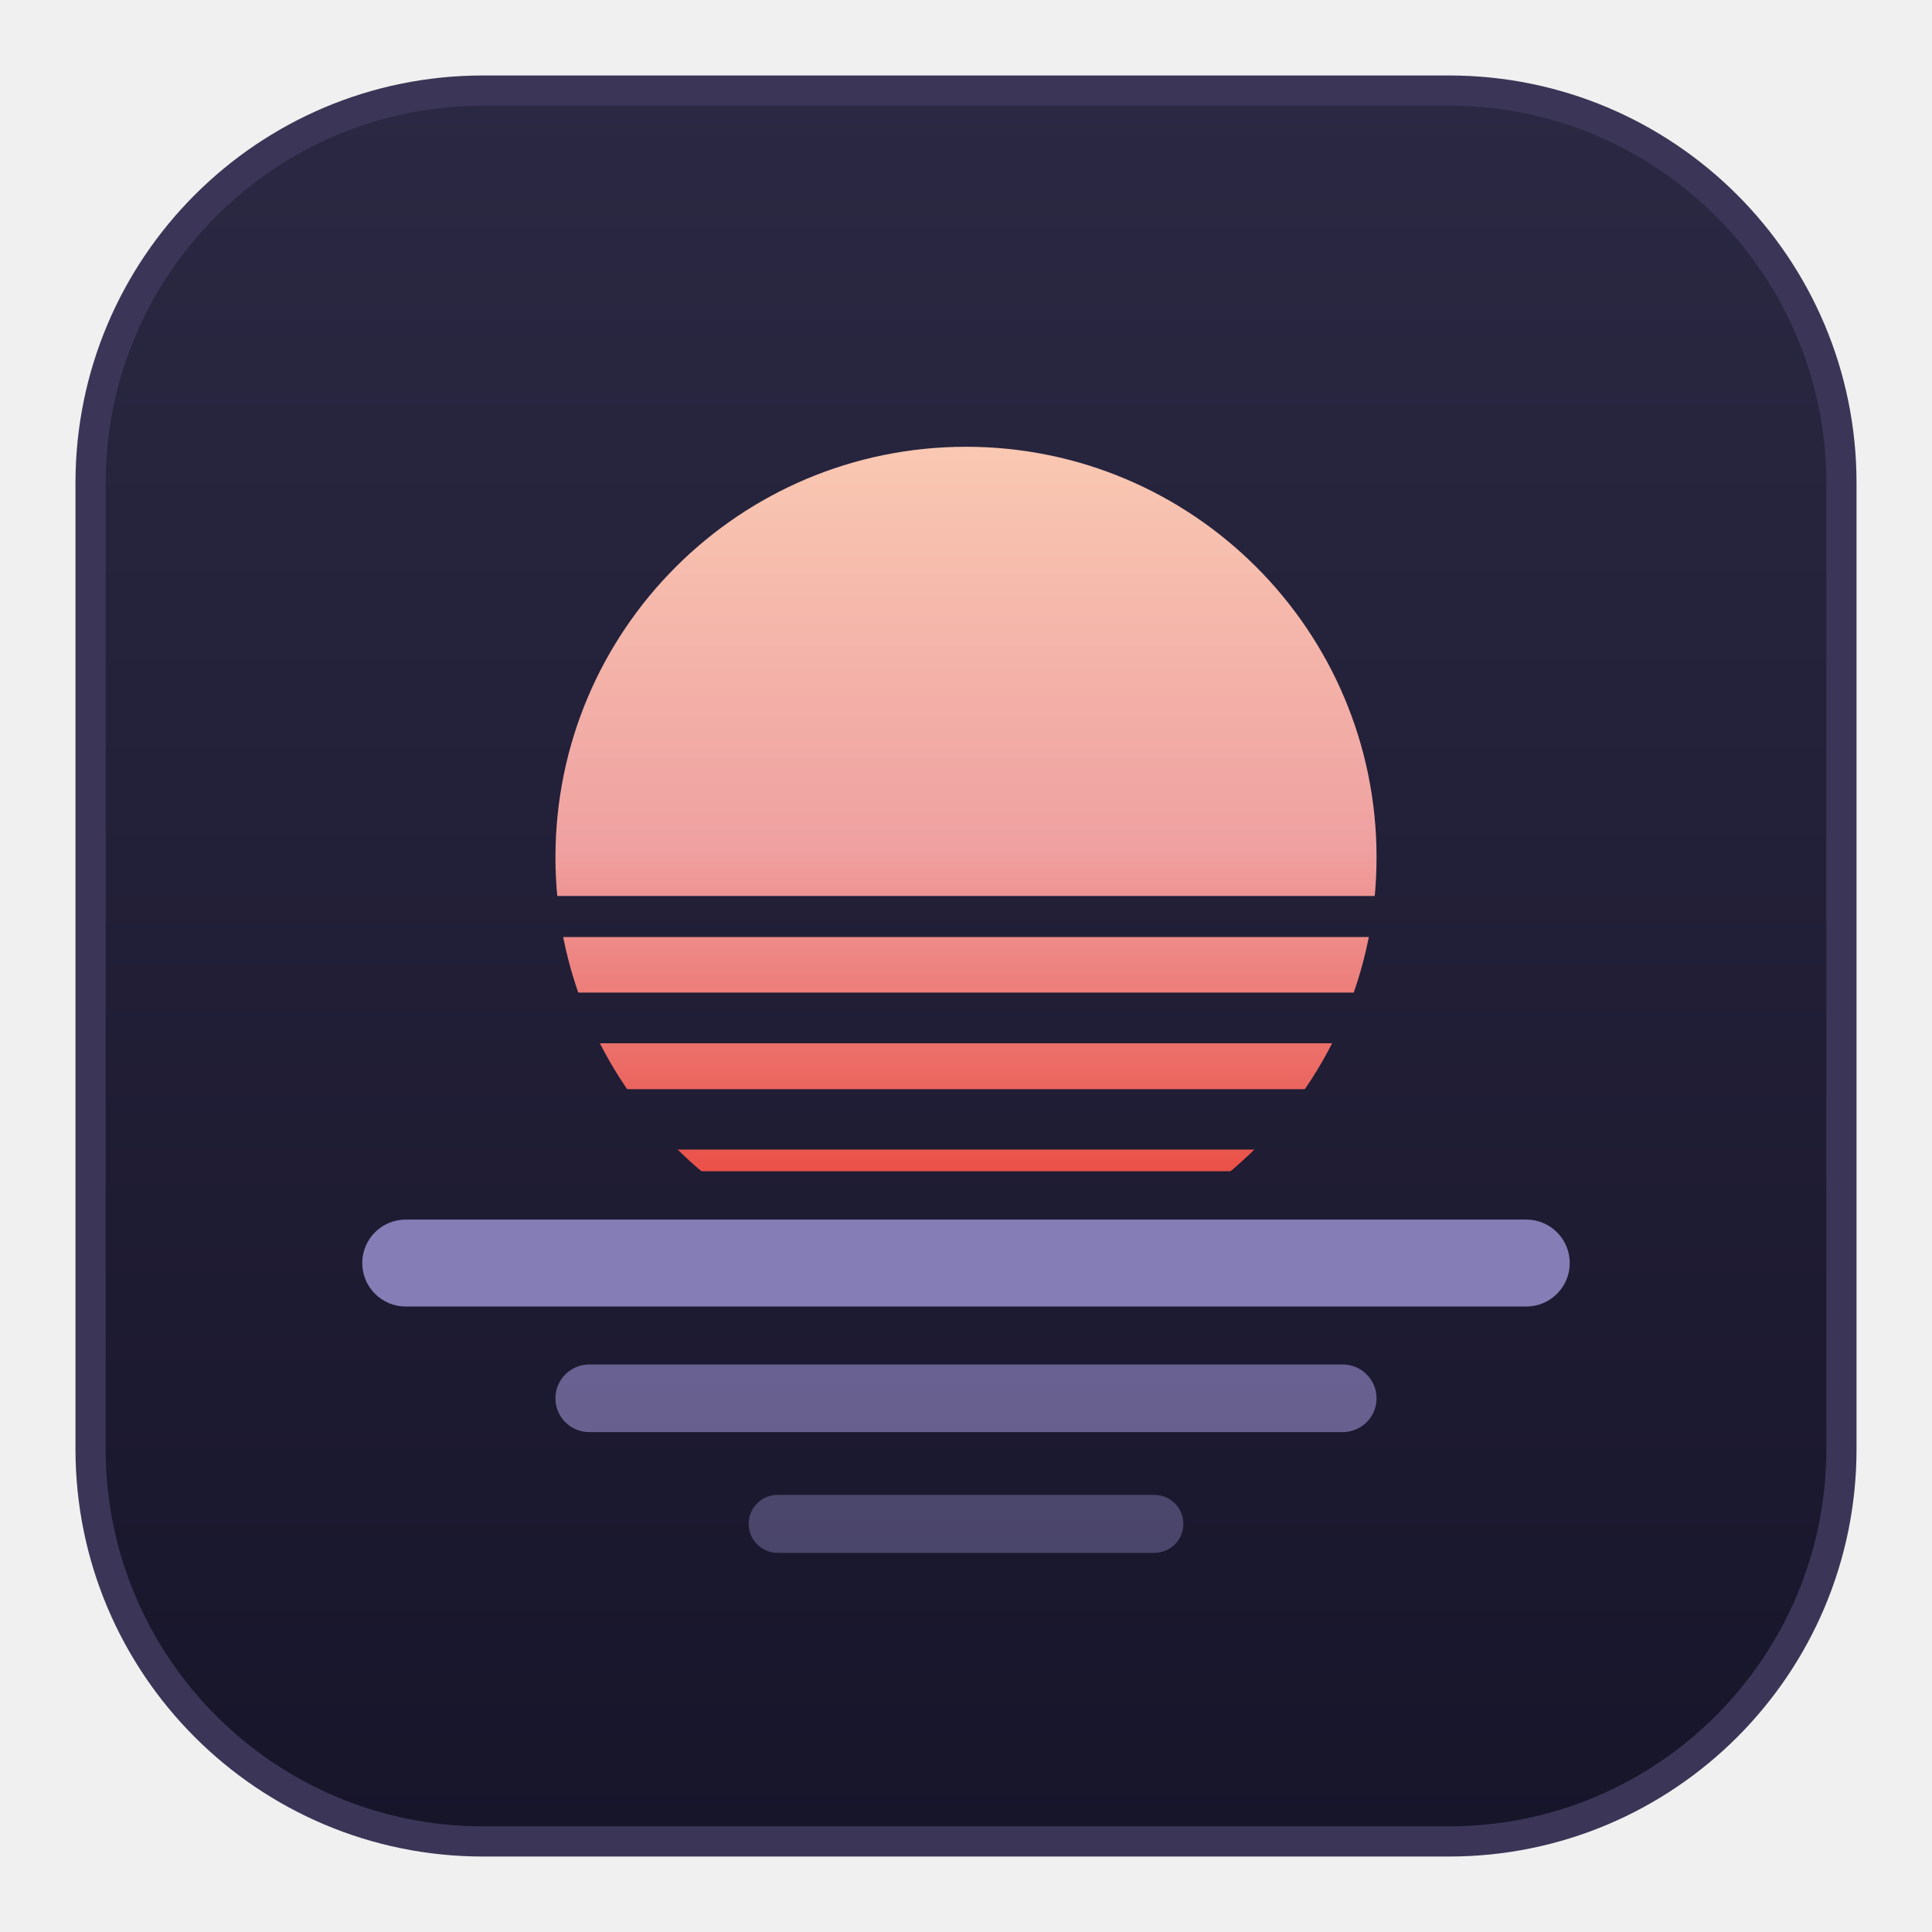
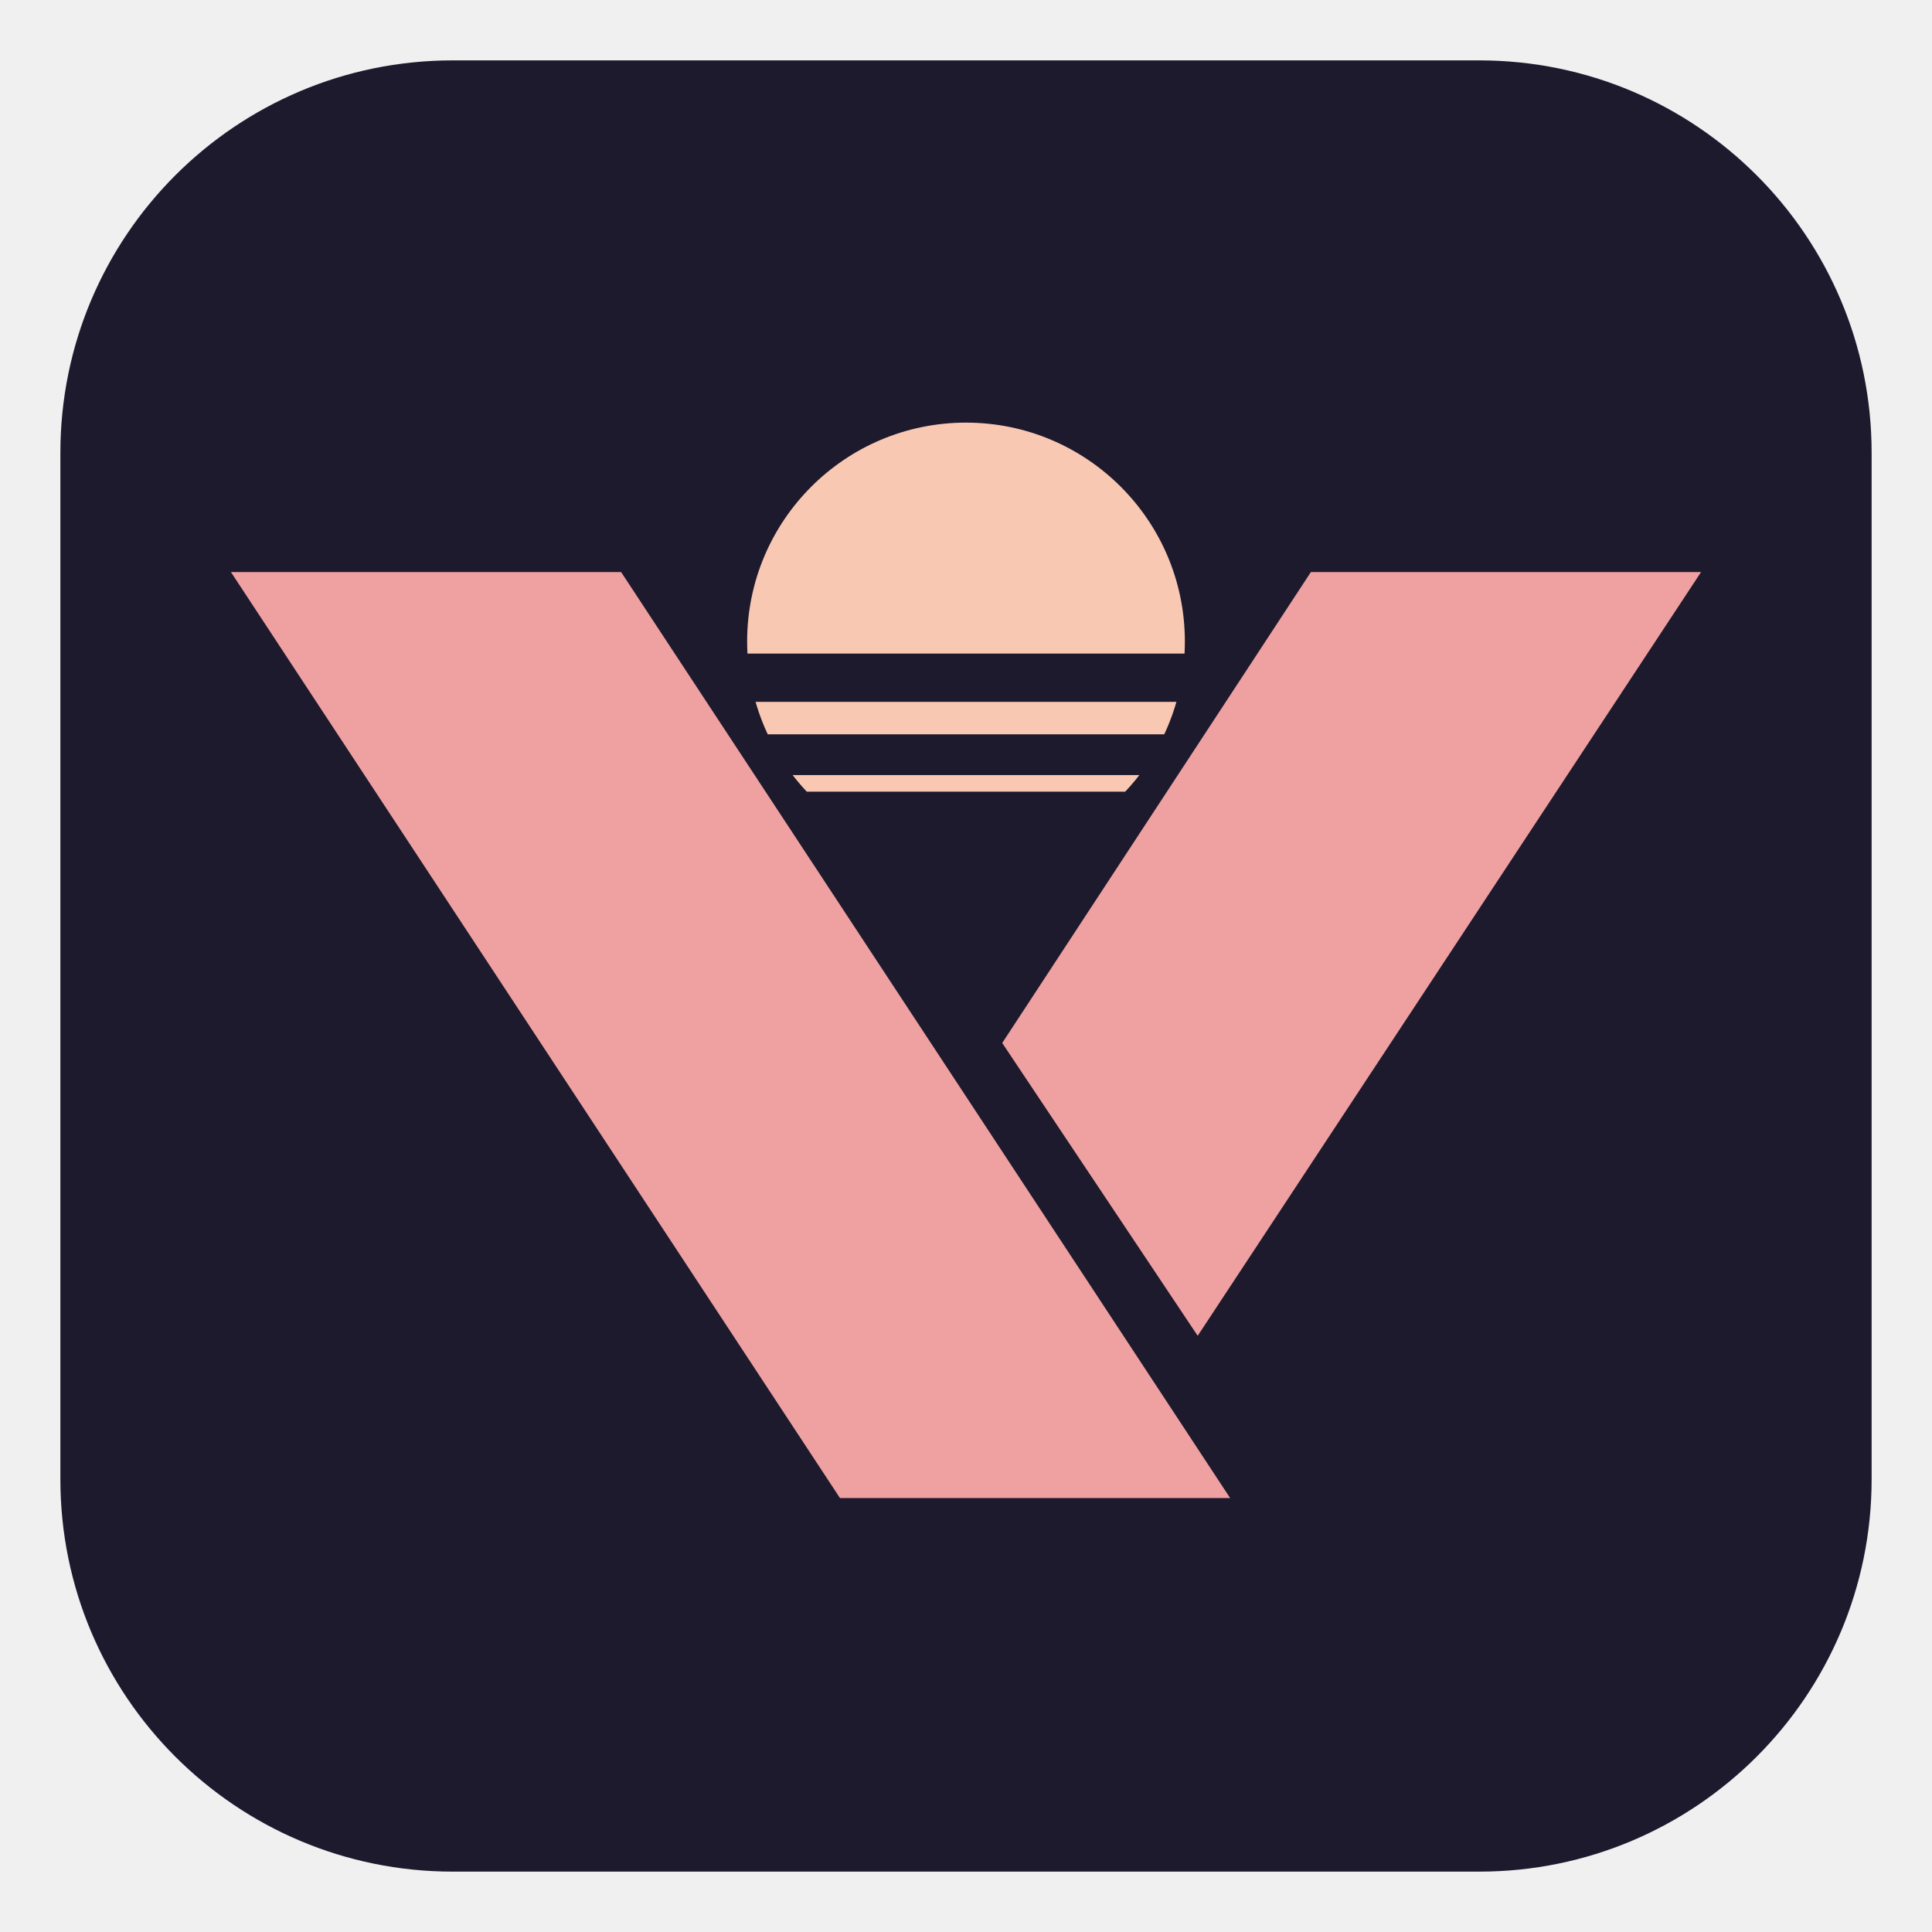
- <svg xmlns="http://www.w3.org/2000/svg" width="64" height="64" viewBox="0 0 64 64">
+ <svg xmlns="http://www.w3.org/2000/svg" width="256" height="256" viewBox="0 0 256 256">
  <defs>
-     <linearGradient id="t" x1="0" y1="3" x2="0" y2="61" gradientUnits="userSpaceOnUse">
-       <stop offset="0" stop-color="#2B2843" />
-       <stop offset="1" stop-color="#17152A" />
-     </linearGradient>
+     <clipPath id="sun">
+       <path d="M0 0h256v86.6H0zM0 93h256v4.3H0zM0 102.7h256v2.2H0z" />
+     </clipPath>
  </defs>
-   <rect x="3" y="3" width="58" height="58" rx="13" fill="url(#t)" stroke="#3B3657" stroke-width="1" />
-   <g transform="translate(6.4 5.2) scale(.8)">
-     <defs>
-       <linearGradient id="as" x1="0" y1="12" x2="0" y2="42" gradientUnits="userSpaceOnUse">
-         <stop offset="0" stop-color="#F9C8B2" />
-         <stop offset=".55" stop-color="#EFA1A1" />
-         <stop offset="1" stop-color="#EA5148" />
-       </linearGradient>
-       <mask id="ak">
-         <rect width="64" height="64" fill="#fff" />
-         <rect y="30.6" width="64" height="1.7" fill="#000" />
-         <rect y="34.6" width="64" height="2.1" fill="#000" />
-         <rect y="38.6" width="64" height="2.5" fill="#000" />
-         <rect y="42" width="64" height="22" fill="#000" />
-       </mask>
-     </defs>
-     <circle cx="32" cy="29" r="17" fill="url(#as)" mask="url(#ak)" />
-     <rect x="7" y="44" width="50" height="3.6" rx="1.8" fill="#857DB5" />
-     <rect x="15" y="50" width="34" height="2.8" rx="1.4" fill="#857DB5" opacity=".72" />
-     <rect x="23" y="55.4" width="18" height="2.4" rx="1.2" fill="#857DB5" opacity=".45" />
-   </g>
+   <rect x="8" y="8" width="240" height="240" rx="52" fill="#1D1A2E" />
+   <circle cx="128" cy="85" r="29" fill="#F9C8B2" clip-path="url(#sun)" />
+   <path d="M30.6 75.8h51.7l80.7 122.7h-51.7z" fill="#EFA1A1" />
+   <path d="M173.7 75.8h51.7l-66.7 101.2-25.9-38.8z" fill="#EFA1A1" />
</svg>
